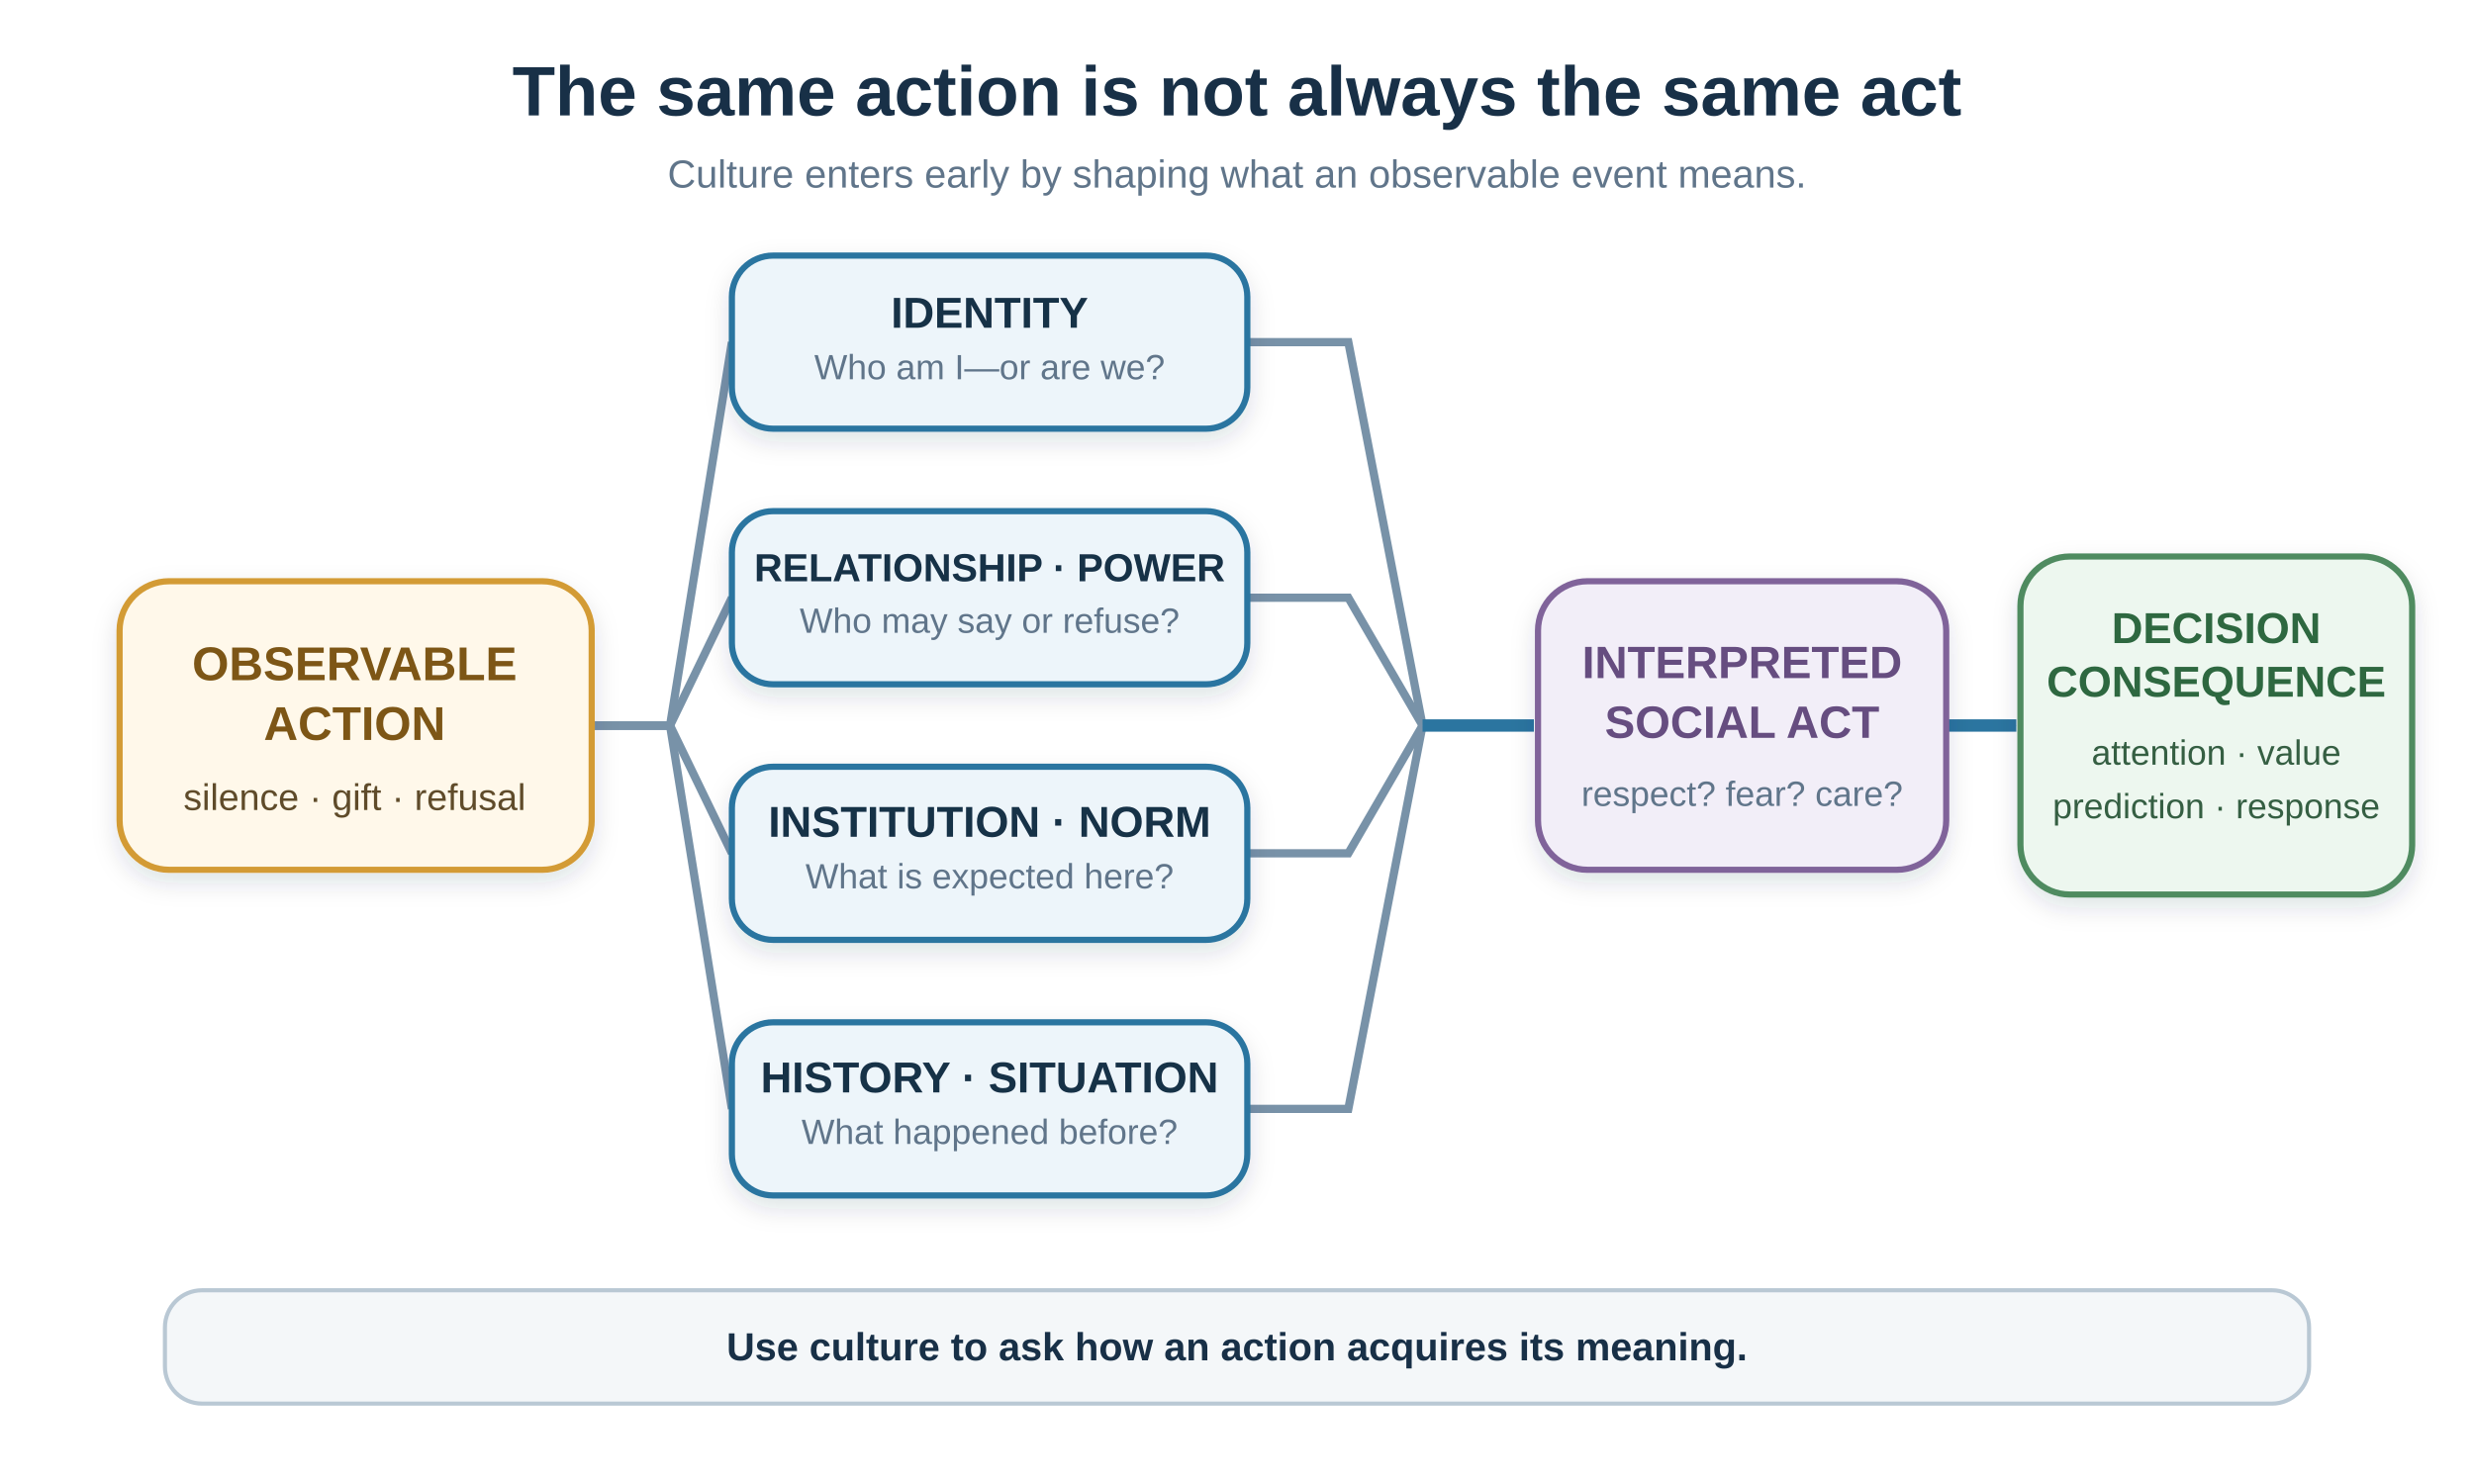
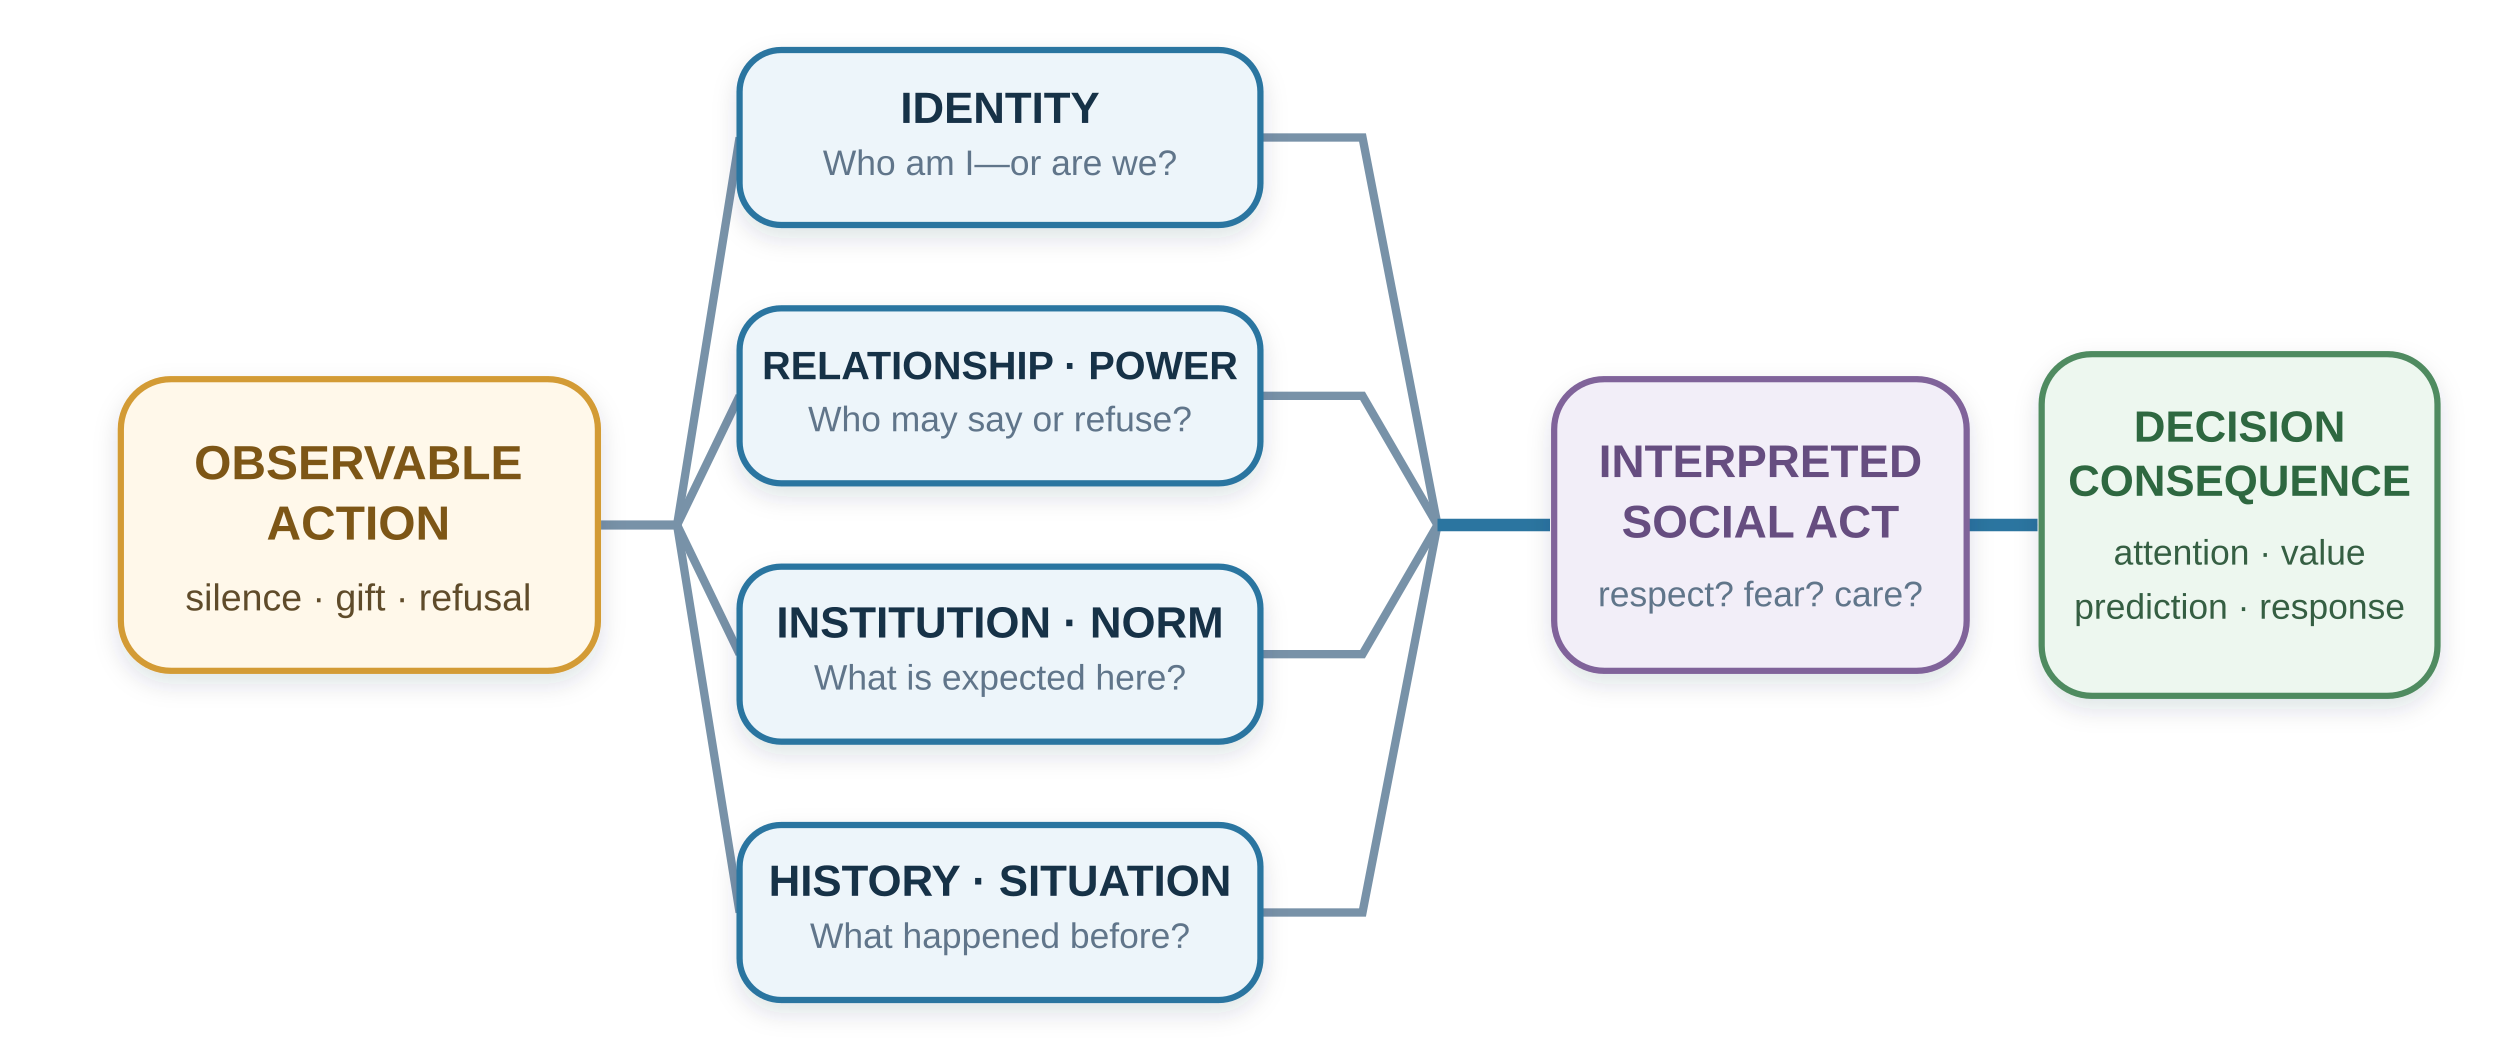
- <svg xmlns="http://www.w3.org/2000/svg" width="1200" height="720" viewBox="0 0 1200 720" role="img" aria-labelledby="title desc">
+ <svg xmlns="http://www.w3.org/2000/svg" width="1200" height="504" viewBox="0 100 1200 504" role="img" aria-labelledby="title desc">
  <defs>
    <marker id="arrow" viewBox="0 0 10 8" refX="9" refY="4" markerWidth="8" markerHeight="7" orient="auto" markerUnits="userSpaceOnUse">
      <path d="M0.5 0.8 L9 4 L0.5 7.2 Z" fill="#2b75a0" />
    </marker>
    <filter id="shadow" x="-12%" y="-15%" width="124%" height="145%">
      <feDropShadow dx="0" dy="5" stdDeviation="6" flood-color="#183047" flood-opacity="0.13" />
    </filter>
  </defs>
  <rect width="1200" height="720" fill="#ffffff" />
-   <text x="600" y="56" text-anchor="middle" font-family="Arial, Helvetica, sans-serif" font-size="34" font-weight="700" fill="#183047">The same action is not always the same act</text>
-   <text x="600" y="91" text-anchor="middle" font-family="Arial, Helvetica, sans-serif" font-size="19" fill="#60758a">Culture enters early by shaping what an observable event means.</text>
  <g stroke="#7892a8" stroke-width="4" fill="none">
    <path d="M287 352 L325 352 L355 166" />
    <path d="M287 352 L325 352 L355 290" />
    <path d="M287 352 L325 352 L355 414" />
    <path d="M287 352 L325 352 L355 538" />
    <path d="M605 166 L654 166 L690 352" />
    <path d="M605 290 L654 290 L690 352" />
    <path d="M605 414 L654 414 L690 352" />
    <path d="M605 538 L654 538 L690 352" />
  </g>
  <line x1="690" y1="352" x2="744" y2="352" stroke="#2b75a0" stroke-width="6" marker-end="url(#arrow)" />
  <line x1="944" y1="352" x2="978" y2="352" stroke="#2b75a0" stroke-width="6" marker-end="url(#arrow)" />
  <g filter="url(#shadow)" font-family="Arial, Helvetica, sans-serif">
    <rect x="58" y="282" width="229" height="140" rx="24" fill="#fff8ea" stroke="#d39b34" stroke-width="3" />
    <text x="172" y="330" text-anchor="middle" font-size="23" font-weight="700" fill="#7d5718">OBSERVABLE</text>
    <text x="172" y="359" text-anchor="middle" font-size="23" font-weight="700" fill="#7d5718">ACTION</text>
    <text x="172" y="393" text-anchor="middle" font-size="18" fill="#5f4c2a">silence · gift · refusal</text>
    <g fill="#edf5fa" stroke="#2b75a0" stroke-width="3">
      <rect x="355" y="124" width="250" height="84" rx="20" />
      <rect x="355" y="248" width="250" height="84" rx="20" />
      <rect x="355" y="372" width="250" height="84" rx="20" />
      <rect x="355" y="496" width="250" height="84" rx="20" />
    </g>
    <g fill="#183047" text-anchor="middle">
      <text x="480" y="159" font-size="21" font-weight="700">IDENTITY</text>
      <text x="480" y="184" font-size="17" fill="#60758a">Who am I—or are we?</text>
      <text x="480" y="282" font-size="19" font-weight="700">RELATIONSHIP · POWER</text>
      <text x="480" y="307" font-size="17" fill="#60758a">Who may say or refuse?</text>
      <text x="480" y="406" font-size="21" font-weight="700">INSTITUTION · NORM</text>
      <text x="480" y="431" font-size="17" fill="#60758a">What is expected here?</text>
      <text x="480" y="530" font-size="21" font-weight="700">HISTORY · SITUATION</text>
      <text x="480" y="555" font-size="17" fill="#60758a">What happened before?</text>
    </g>
    <rect x="746" y="282" width="198" height="140" rx="24" fill="#f2eef8" stroke="#80639a" stroke-width="3" />
    <text x="845" y="329" text-anchor="middle" font-size="22" font-weight="700" fill="#664d80">INTERPRETED</text>
    <text x="845" y="358" text-anchor="middle" font-size="22" font-weight="700" fill="#664d80">SOCIAL ACT</text>
    <text x="845" y="391" text-anchor="middle" font-size="17" fill="#60758a">respect? fear? care?</text>
    <rect x="980" y="270" width="190" height="164" rx="24" fill="#edf7ef" stroke="#4f8b61" stroke-width="3" />
    <text x="1075" y="312" text-anchor="middle" font-size="21" font-weight="700" fill="#2d6740">DECISION</text>
    <text x="1075" y="338" text-anchor="middle" font-size="21" font-weight="700" fill="#2d6740">CONSEQUENCE</text>
    <text x="1075" y="371" text-anchor="middle" font-size="17" fill="#355e43">attention · value</text>
    <text x="1075" y="397" text-anchor="middle" font-size="17" fill="#355e43">prediction · response</text>
  </g>
-   <rect x="80" y="626" width="1040" height="55" rx="18" fill="#f4f7f9" stroke="#b9c8d4" stroke-width="2" />
-   <text x="600" y="660" text-anchor="middle" font-family="Arial, Helvetica, sans-serif" font-size="19" font-weight="700" fill="#183047">Use culture to ask how an action acquires its meaning.</text>
</svg>
